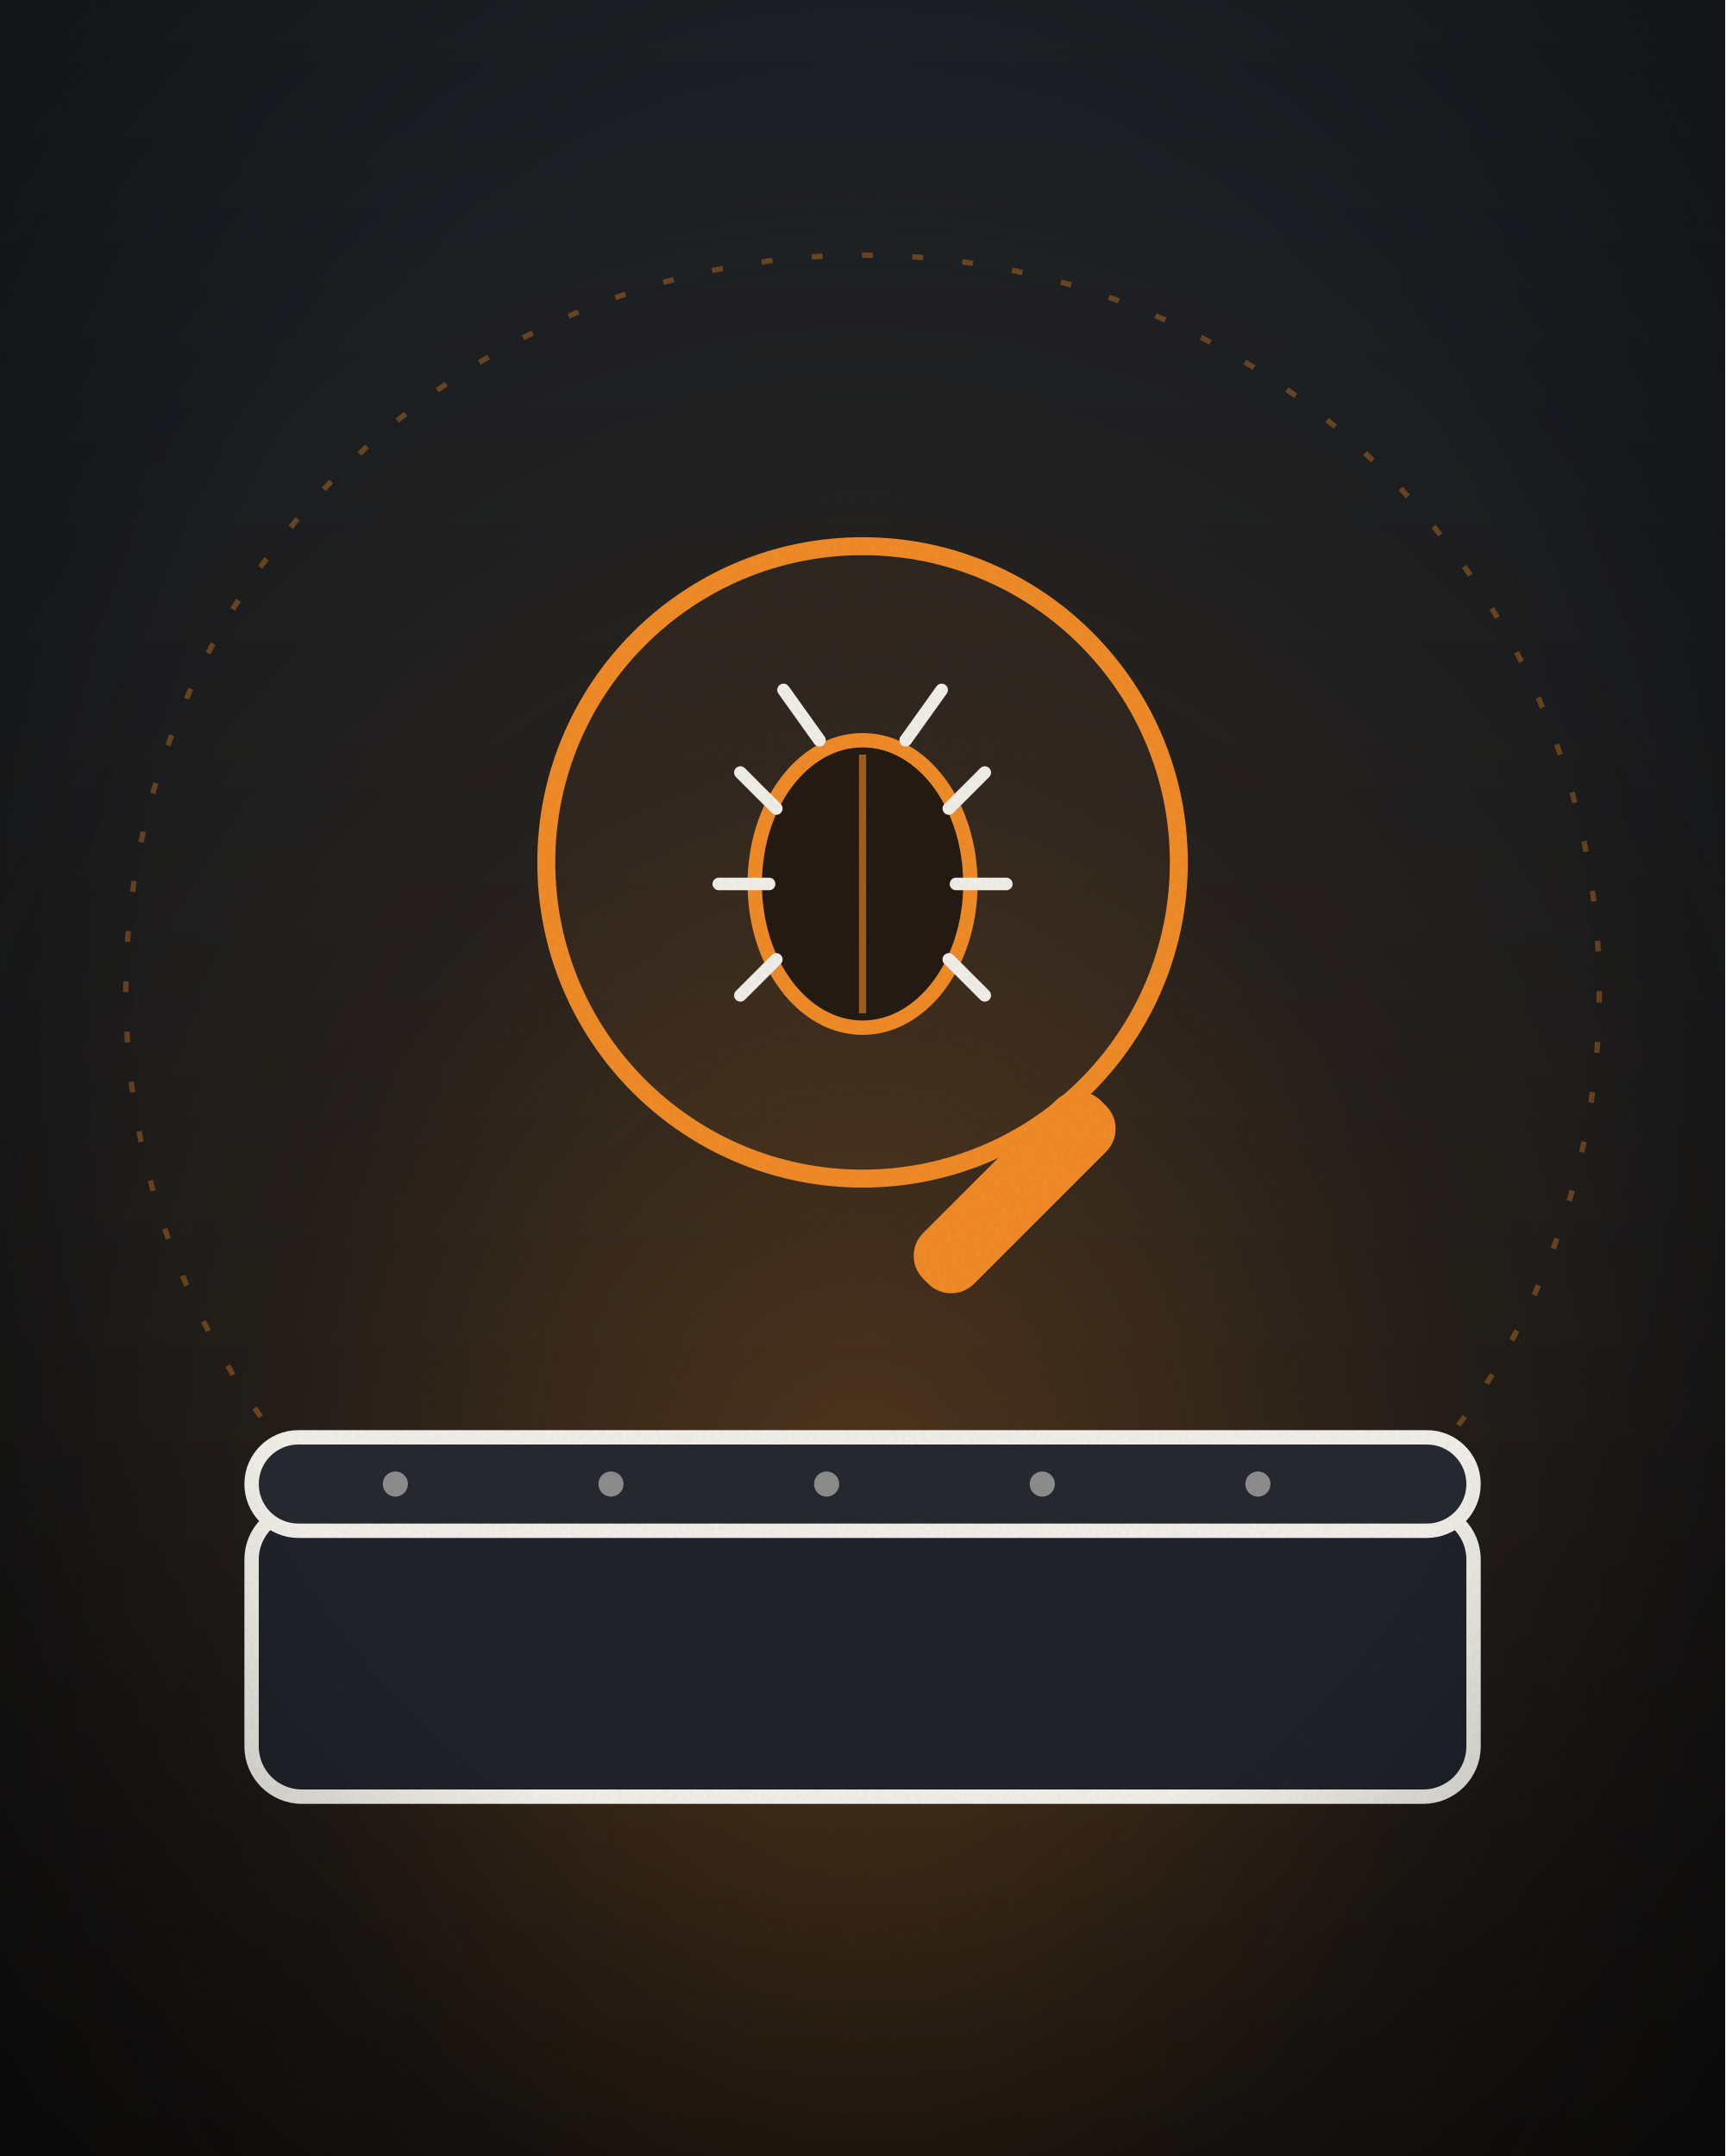
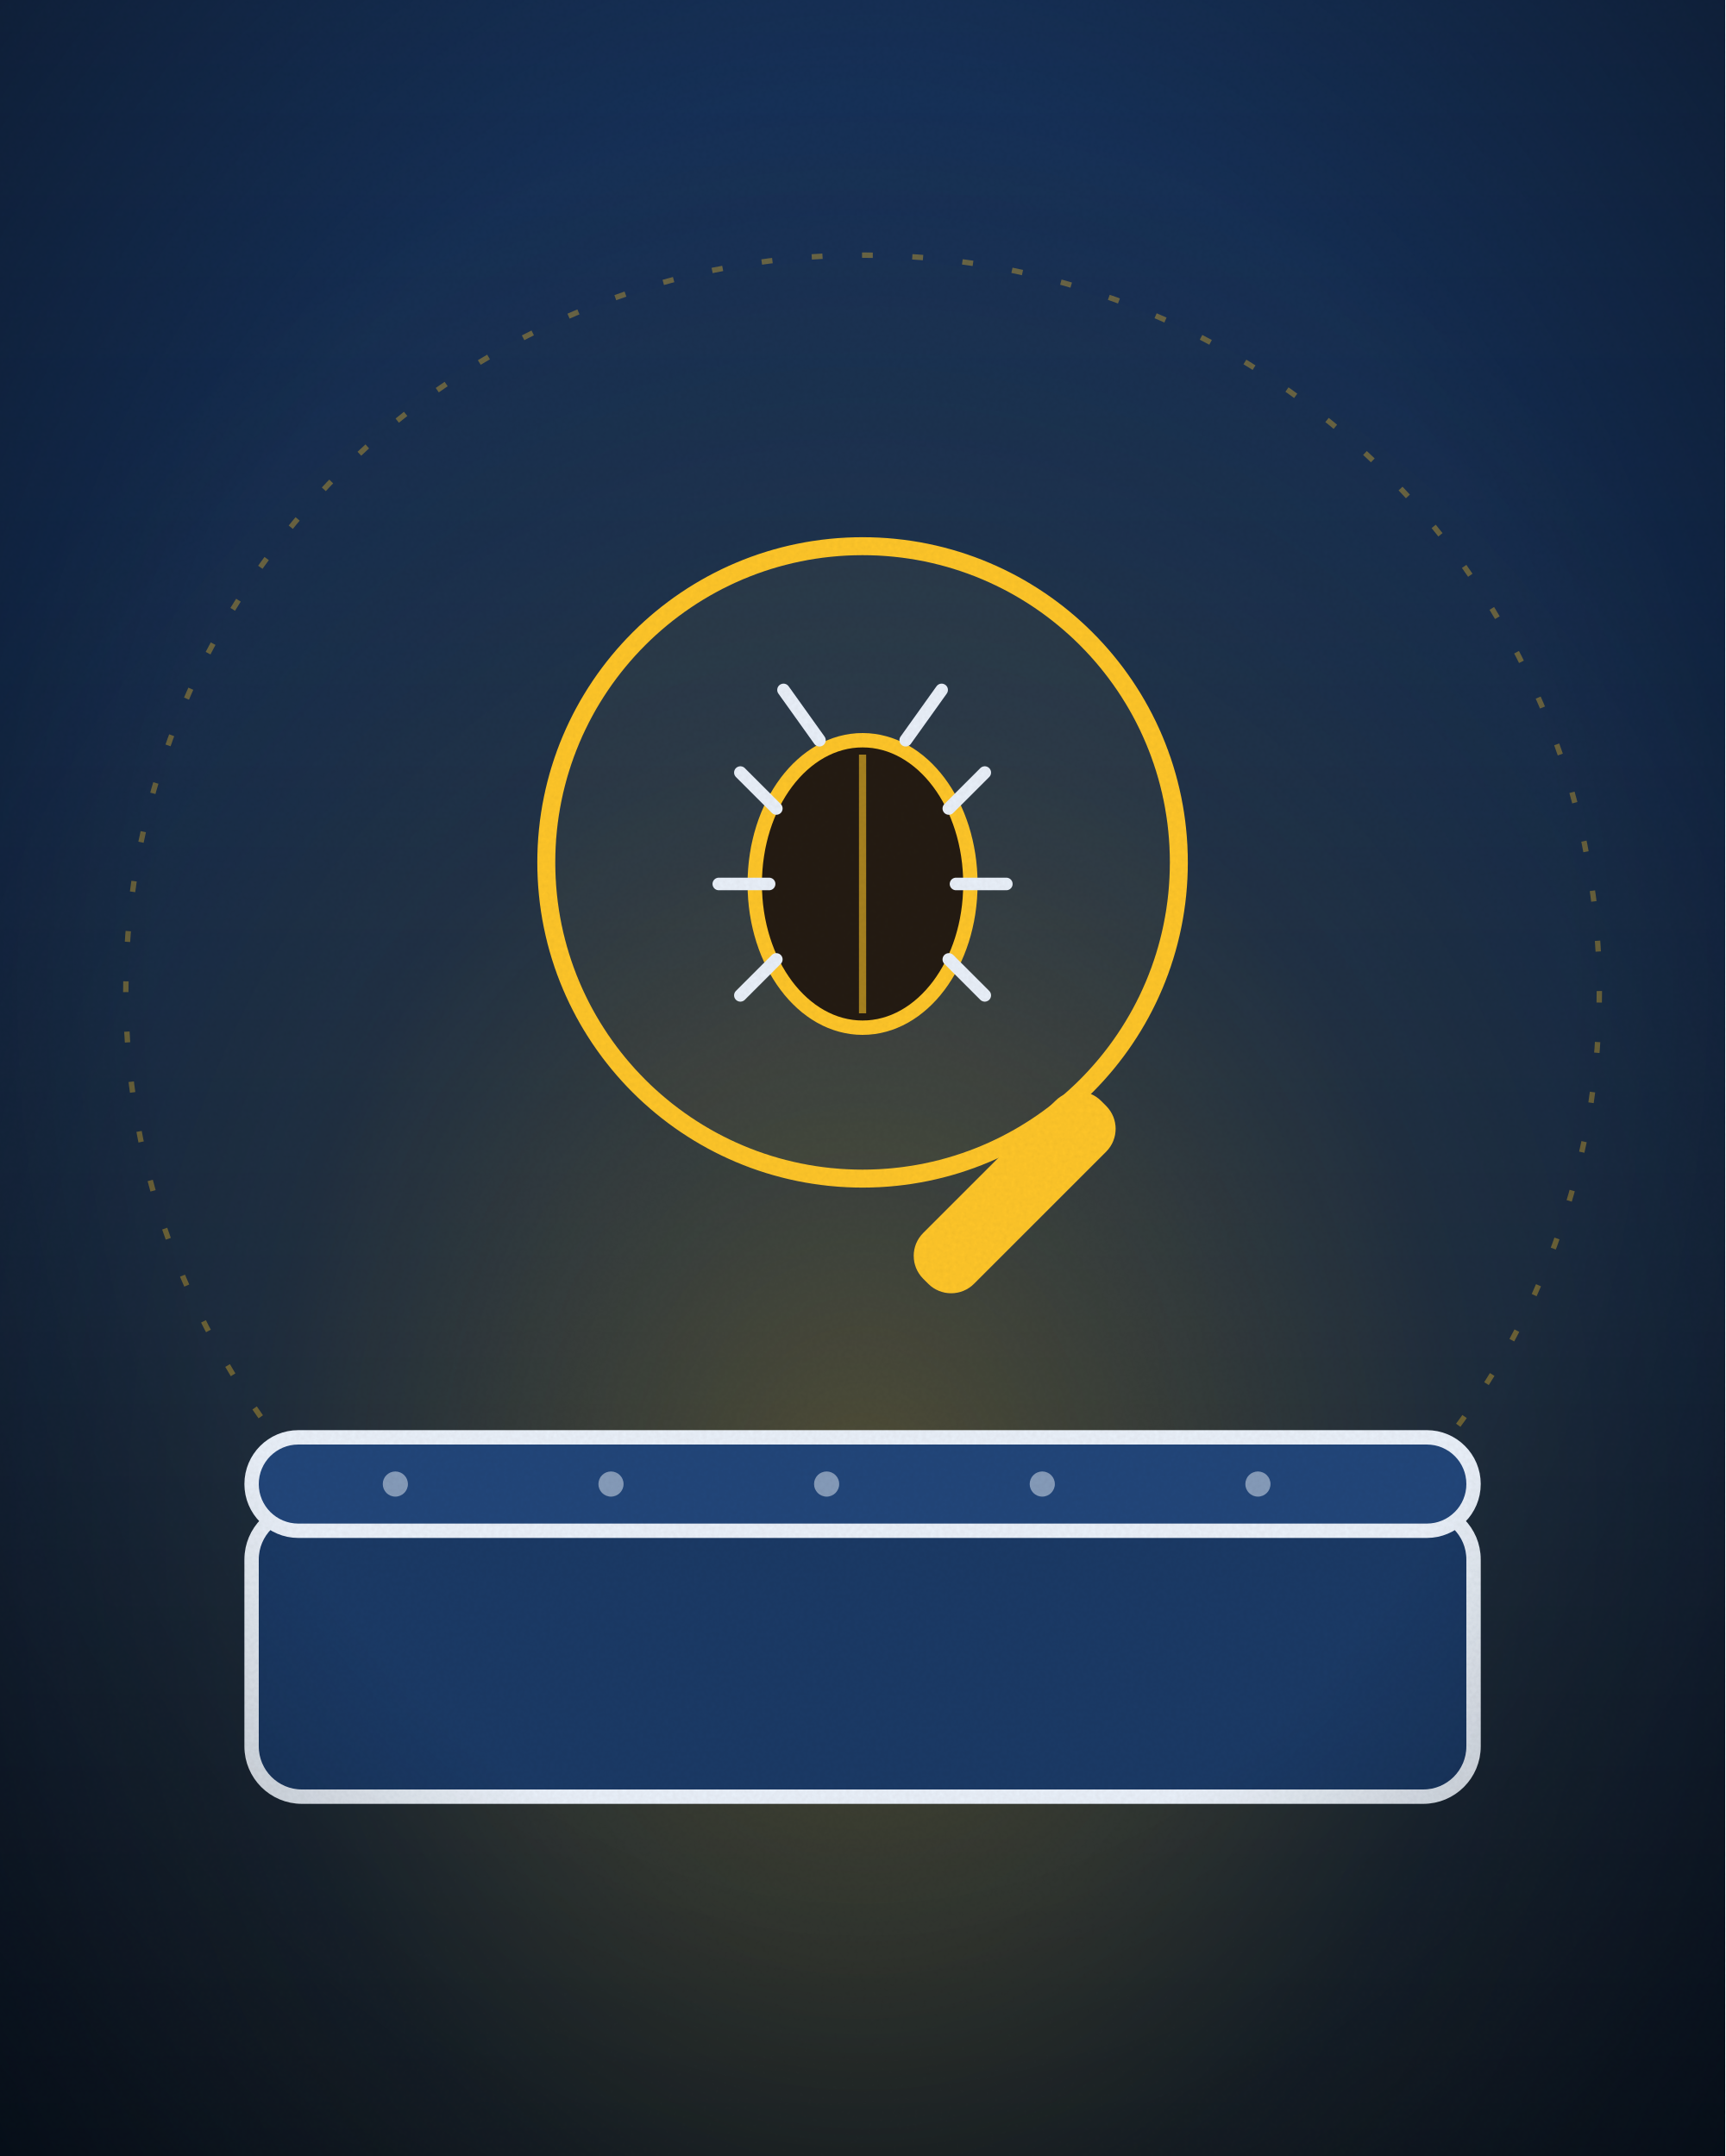
<svg xmlns="http://www.w3.org/2000/svg" viewBox="0 0 480 600" role="img" aria-label="">
  <defs>
    <linearGradient id="bg-agyi-poloska-irtas" x1="0" y1="0" x2="0" y2="1">
-       <stop offset="0%" stop-color="#1d2126" />
-       <stop offset="60%" stop-color="#141619" />
-       <stop offset="100%" stop-color="#0c0d0f" />
+       <stop offset="0%" stop-color="#17325a" />
+       <stop offset="60%" stop-color="#0e2240" />
+       <stop offset="100%" stop-color="#07162b" />
    </linearGradient>
    <radialGradient id="glow-agyi-poloska-irtas" cx="50%" cy="70%" r="65%">
-       <stop offset="0%" stop-color="#F28C28" stop-opacity=".28" />
-       <stop offset="55%" stop-color="#F28C28" stop-opacity=".07" />
-       <stop offset="100%" stop-color="#F28C28" stop-opacity="0" />
+       <stop offset="0%" stop-color="#FFC629" stop-opacity=".28" />
+       <stop offset="55%" stop-color="#FFC629" stop-opacity=".07" />
+       <stop offset="100%" stop-color="#FFC629" stop-opacity="0" />
    </radialGradient>
    <radialGradient id="vig-agyi-poloska-irtas" cx="50%" cy="46%" r="75%">
      <stop offset="55%" stop-color="#000" stop-opacity="0" />
      <stop offset="100%" stop-color="#000" stop-opacity=".45" />
    </radialGradient>
    <filter id="grain-agyi-poloska-irtas">
      <feTurbulence type="fractalNoise" baseFrequency="0.85" numOctaves="2" stitchTiles="stitch" result="n" />
      <feColorMatrix in="n" type="matrix" values="0 0 0 0 0  0 0 0 0 0  0 0 0 0 0  0 0 0 .05 0" />
    </filter>
  </defs>
  <rect width="480" height="600" fill="url(#bg-agyi-poloska-irtas)" />
  <rect width="480" height="600" fill="url(#glow-agyi-poloska-irtas)" />
-   <circle cx="240" cy="276" r="205" fill="none" stroke="#F28C28" stroke-width="1.5" stroke-dasharray="3 11" opacity=".35" />
+   <circle cx="240" cy="276" r="205" fill="none" stroke="#FFC629" stroke-width="1.5" stroke-dasharray="3 11" opacity=".35" />
  <g>
    <g transform="translate(70,400)">
-       <rect x="0" y="20" width="340" height="80" rx="14" fill="#20242a" stroke="#F3F1EA" stroke-width="4" />
-       <rect x="0" y="0" width="340" height="26" rx="13" fill="#262a30" stroke="#F3F1EA" stroke-width="4" />
-       <g fill="#F3F1EA" opacity=".5">
+       <rect x="0" y="20" width="340" height="80" rx="14" fill="#1b3a66" stroke="#EAF1FA" stroke-width="4" />
+       <rect x="0" y="0" width="340" height="26" rx="13" fill="#22467a" stroke="#EAF1FA" stroke-width="4" />
+       <g fill="#EAF1FA" opacity=".5">
        <circle cx="40" cy="13" r="3.5" />
        <circle cx="100" cy="13" r="3.5" />
        <circle cx="160" cy="13" r="3.5" />
        <circle cx="220" cy="13" r="3.5" />
        <circle cx="280" cy="13" r="3.5" />
      </g>
    </g>
    <g transform="translate(150,150)">
-       <circle cx="90" cy="90" r="88" fill="rgba(242,140,40,.05)" stroke="#F28C28" stroke-width="5" />
-       <rect x="150" y="150" width="20" height="70" rx="9" transform="rotate(45 150 150)" fill="#F28C28" />
+       <circle cx="90" cy="90" r="88" fill="rgba(255,198,41,.05)" stroke="#FFC629" stroke-width="5" />
+       <rect x="150" y="150" width="20" height="70" rx="9" transform="rotate(45 150 150)" fill="#FFC629" />
      <g transform="translate(56,50)">
-         <ellipse cx="34" cy="46" rx="30" ry="40" fill="#241b12" stroke="#F28C28" stroke-width="4" />
-         <path d="M34 10v72" stroke="#F28C28" stroke-width="2" opacity=".6" />
-         <path d="M10 25 0 15M58 25l10-10M8 46H-6M60 46h14M10 67 0 77M58 67l10 10" stroke="#F3F1EA" stroke-width="3.5" stroke-linecap="round" />
-         <path d="M22 6 12 -8M46 6l10-14" stroke="#F3F1EA" stroke-width="3.5" stroke-linecap="round" />
+         <ellipse cx="34" cy="46" rx="30" ry="40" fill="#241b12" stroke="#FFC629" stroke-width="4" />
+         <path d="M34 10v72" stroke="#FFC629" stroke-width="2" opacity=".6" />
+         <path d="M10 25 0 15M58 25l10-10M8 46H-6M60 46h14M10 67 0 77M58 67l10 10" stroke="#EAF1FA" stroke-width="3.5" stroke-linecap="round" />
+         <path d="M22 6 12 -8M46 6l10-14" stroke="#EAF1FA" stroke-width="3.5" stroke-linecap="round" />
      </g>
    </g>
  </g>
  <rect width="480" height="600" fill="url(#vig-agyi-poloska-irtas)" />
  <rect width="480" height="600" filter="url(#grain-agyi-poloska-irtas)" />
</svg>
